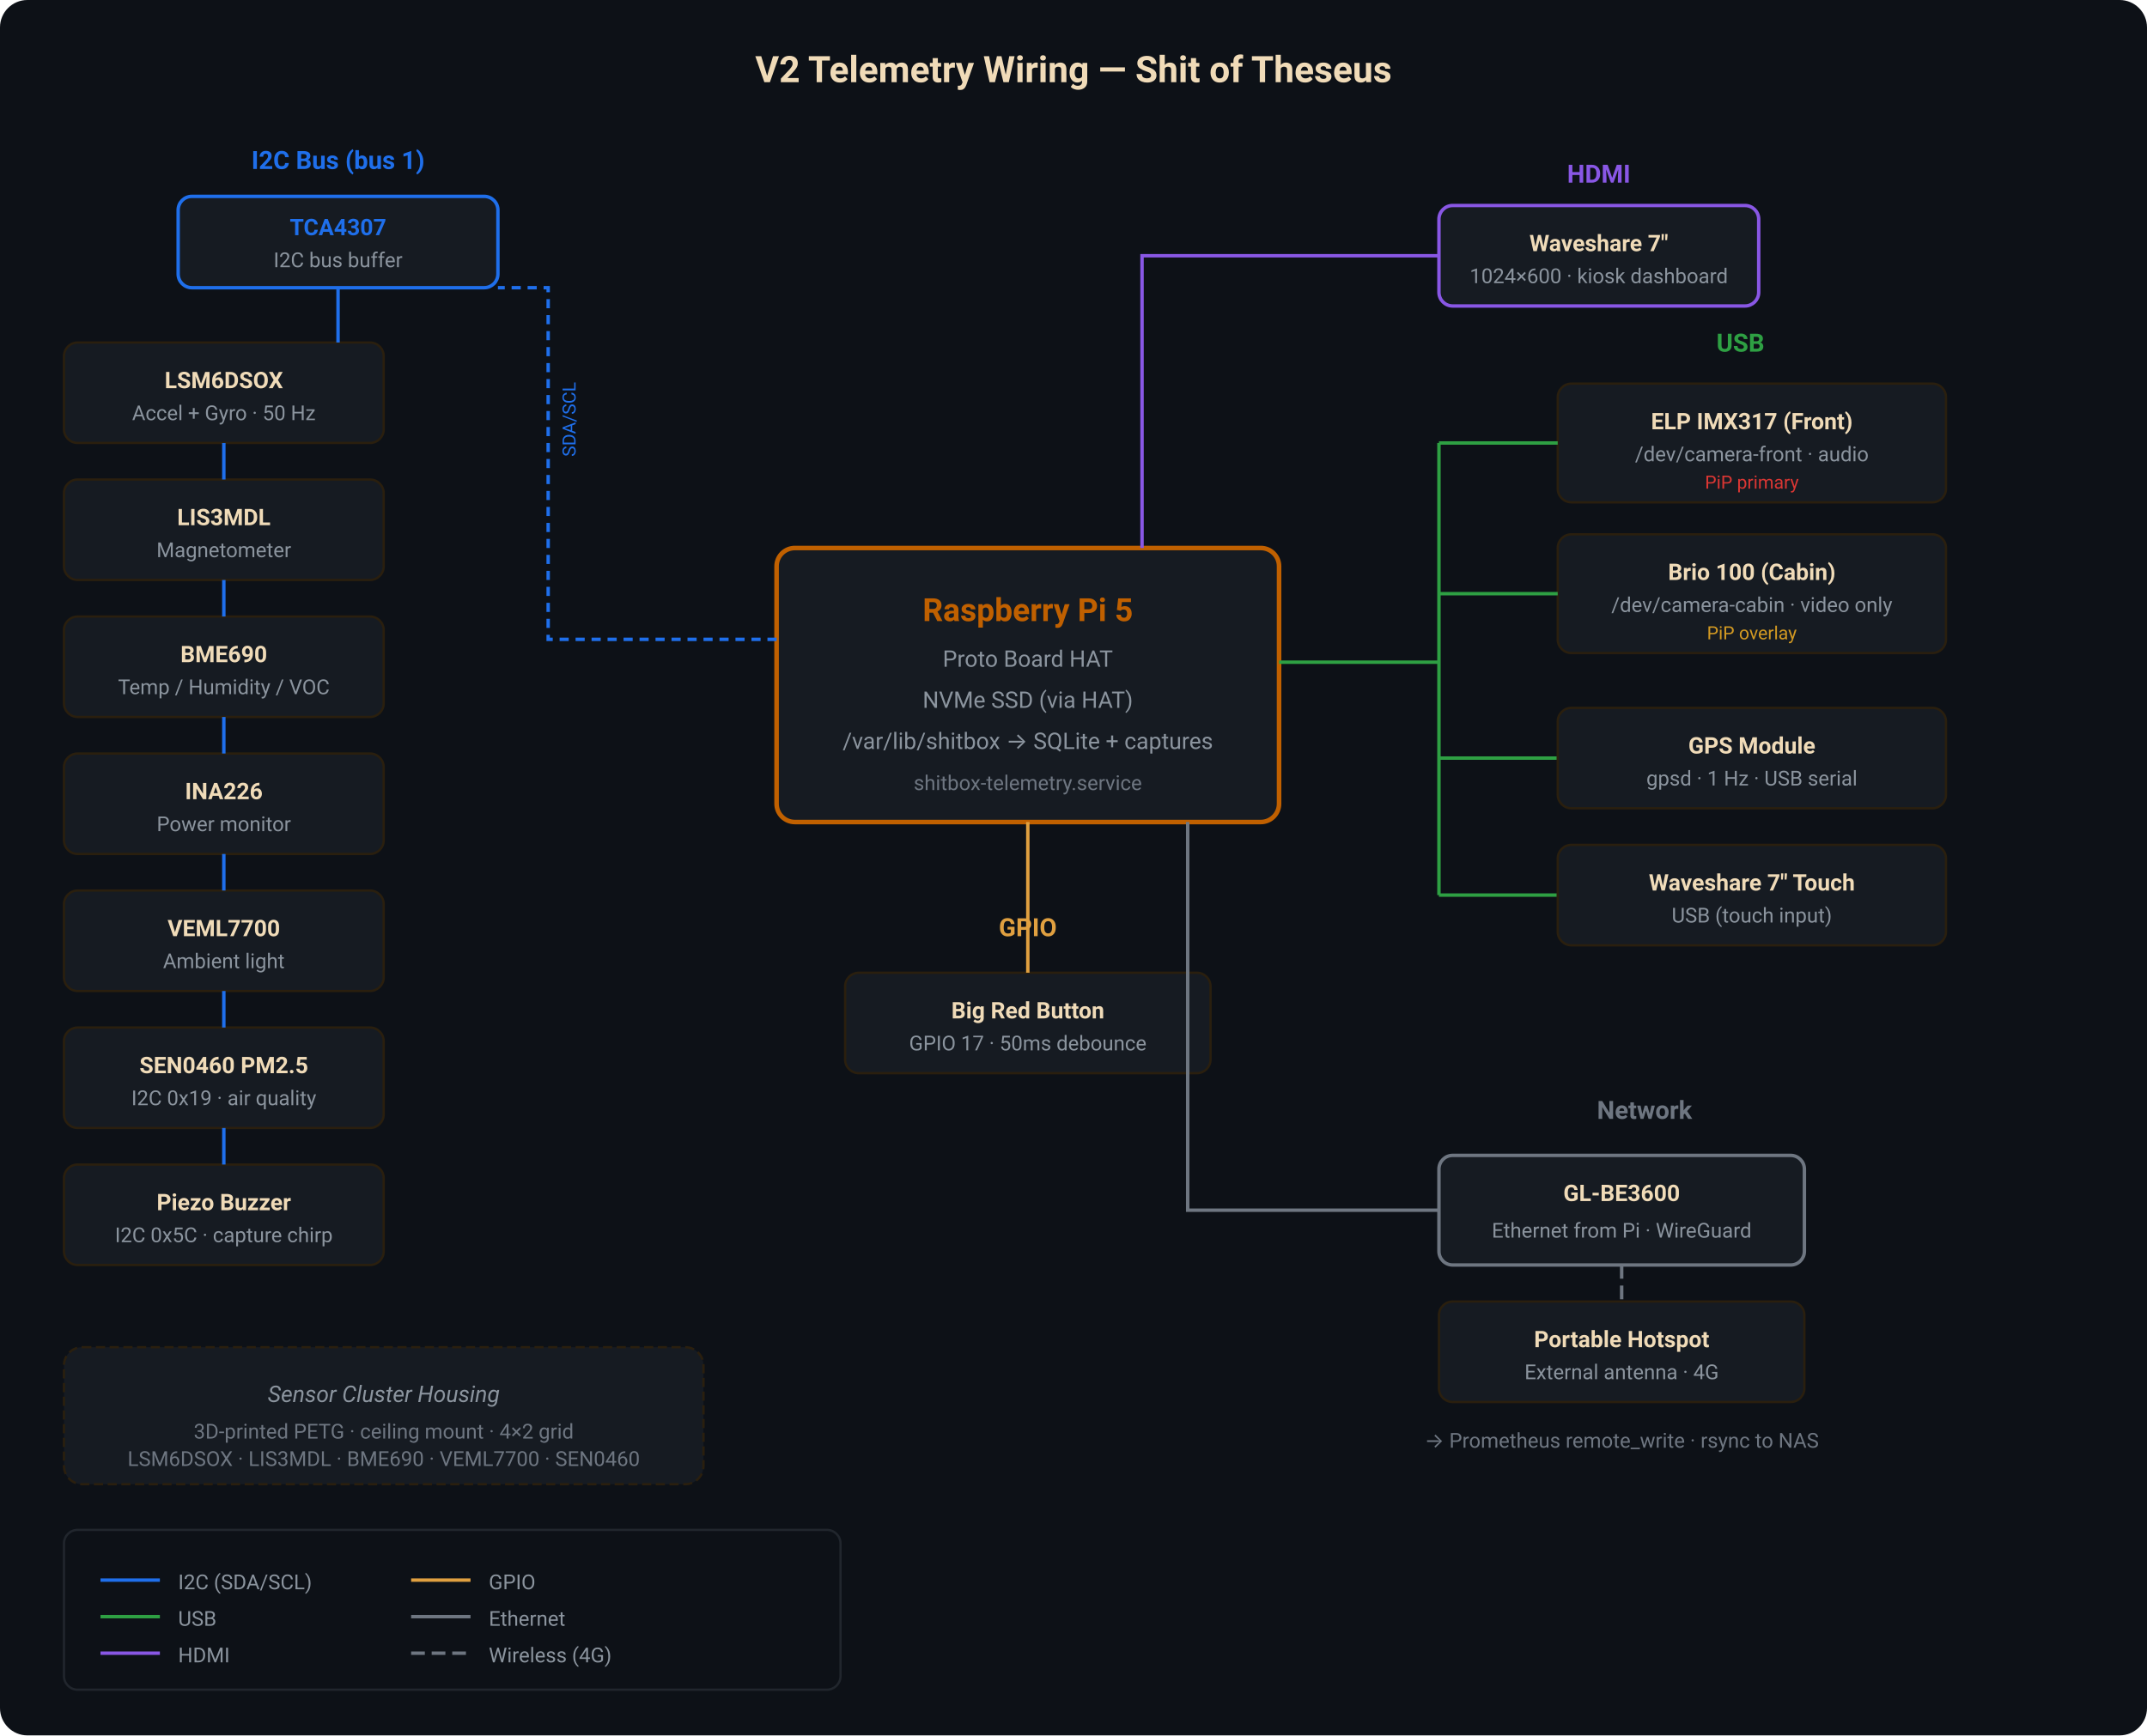
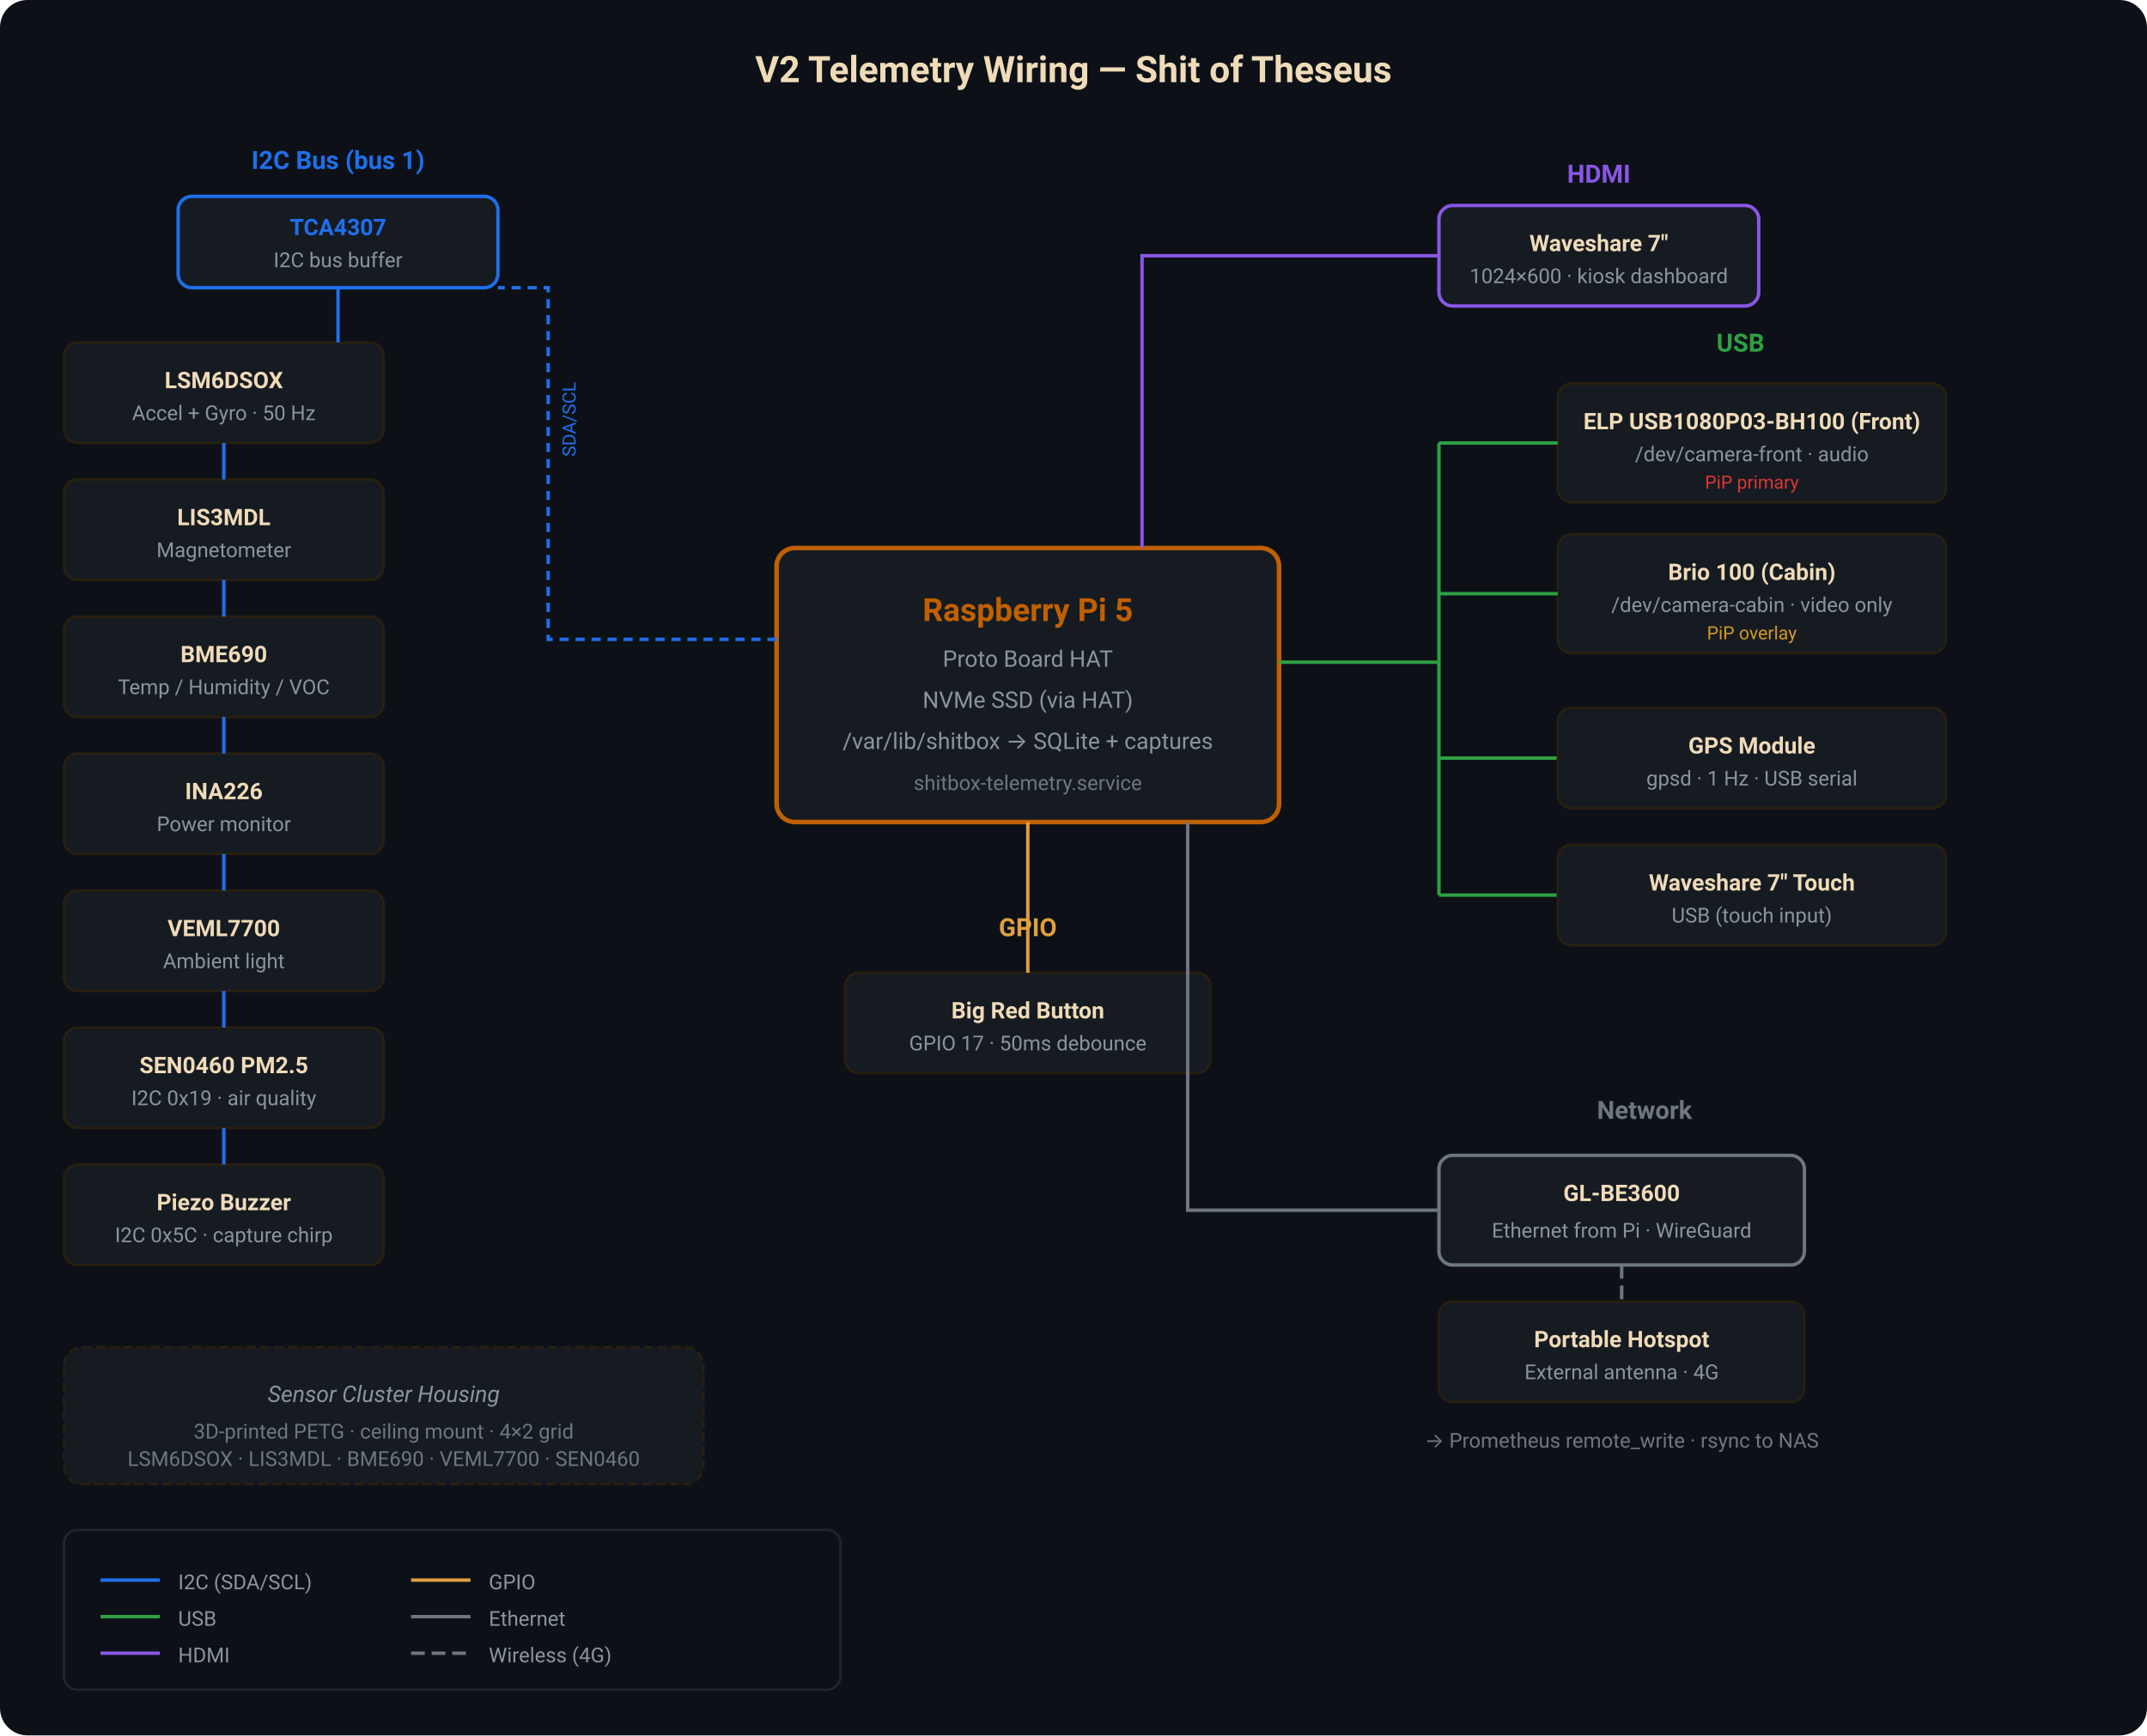
<svg xmlns="http://www.w3.org/2000/svg" viewBox="0 0 940 760" font-family="-apple-system,BlinkMacSystemFont,'Segoe UI',Roboto,sans-serif">
  <style>
    a:hover rect { stroke-width: 2; }
    a { cursor: pointer; }
  </style>
  <rect width="940" height="760" rx="12" fill="#0d1117" />
  <text x="470" y="36" text-anchor="middle" fill="#f0dbb8" font-size="16" font-weight="600">V2 Telemetry Wiring — Shit of Theseus</text>
  <rect x="340" y="240" width="220" height="120" rx="8" fill="#161b22" stroke="#c06000" stroke-width="2" />
  <text x="450" y="272" text-anchor="middle" fill="#c06000" font-size="14" font-weight="700">Raspberry Pi 5</text>
  <text x="450" y="292" text-anchor="middle" fill="#8b949e" font-size="10">Proto Board HAT</text>
  <text x="450" y="310" text-anchor="middle" fill="#8b949e" font-size="10">NVMe SSD (via HAT)</text>
  <text x="450" y="328" text-anchor="middle" fill="#8b949e" font-size="10">/var/lib/shitbox → SQLite + captures</text>
  <text x="450" y="346" text-anchor="middle" fill="#6e7681" font-size="9">shitbox-telemetry.service</text>
  <text x="148" y="74" text-anchor="middle" fill="#1f6feb" font-size="11" font-weight="600">I2C Bus (bus 1)</text>
  <rect x="78" y="86" width="140" height="40" rx="6" fill="#161b22" stroke="#1f6feb" stroke-width="1.5" />
  <text x="148" y="103" text-anchor="middle" fill="#1f6feb" font-size="10" font-weight="600">TCA4307</text>
  <text x="148" y="117" text-anchor="middle" fill="#8b949e" font-size="9">I2C bus buffer</text>
  <path d="M340,280 L240,280 L240,126 L218,126" fill="none" stroke="#1f6feb" stroke-width="1.5" stroke-dasharray="4,3" />
  <text x="252" y="200" fill="#1f6feb" font-size="8" transform="rotate(-90,252,200)">SDA/SCL</text>
  <a href="#hw-lsm6dsox" target="_parent">
    <rect x="28" y="150" width="140" height="44" rx="6" fill="#161b22" stroke="#2a1f0e" stroke-width="1" />
    <text x="98" y="170" text-anchor="middle" fill="#f0dbb8" font-size="10" font-weight="600">LSM6DSOX</text>
    <text x="98" y="184" text-anchor="middle" fill="#8b949e" font-size="9">Accel + Gyro · 50 Hz</text>
  </a>
  <line x1="148" y1="126" x2="148" y2="150" stroke="#1f6feb" stroke-width="1.5" />
  <a href="#hw-lis3mdl" target="_parent">
    <rect x="28" y="210" width="140" height="44" rx="6" fill="#161b22" stroke="#2a1f0e" stroke-width="1" />
    <text x="98" y="230" text-anchor="middle" fill="#f0dbb8" font-size="10" font-weight="600">LIS3MDL</text>
    <text x="98" y="244" text-anchor="middle" fill="#8b949e" font-size="9">Magnetometer</text>
  </a>
  <line x1="98" y1="194" x2="98" y2="210" stroke="#1f6feb" stroke-width="1.5" />
  <a href="#hw-bme690" target="_parent">
    <rect x="28" y="270" width="140" height="44" rx="6" fill="#161b22" stroke="#2a1f0e" stroke-width="1" />
    <text x="98" y="290" text-anchor="middle" fill="#f0dbb8" font-size="10" font-weight="600">BME690</text>
    <text x="98" y="304" text-anchor="middle" fill="#8b949e" font-size="9">Temp / Humidity / VOC</text>
  </a>
  <line x1="98" y1="254" x2="98" y2="270" stroke="#1f6feb" stroke-width="1.5" />
  <a href="#hw-ina226" target="_parent">
    <rect x="28" y="330" width="140" height="44" rx="6" fill="#161b22" stroke="#2a1f0e" stroke-width="1" />
    <text x="98" y="350" text-anchor="middle" fill="#f0dbb8" font-size="10" font-weight="600">INA226</text>
    <text x="98" y="364" text-anchor="middle" fill="#8b949e" font-size="9">Power monitor</text>
  </a>
  <line x1="98" y1="314" x2="98" y2="330" stroke="#1f6feb" stroke-width="1.5" />
  <a href="#hw-veml7700" target="_parent">
    <rect x="28" y="390" width="140" height="44" rx="6" fill="#161b22" stroke="#2a1f0e" stroke-width="1" />
    <text x="98" y="410" text-anchor="middle" fill="#f0dbb8" font-size="10" font-weight="600">VEML7700</text>
    <text x="98" y="424" text-anchor="middle" fill="#8b949e" font-size="9">Ambient light</text>
  </a>
  <line x1="98" y1="374" x2="98" y2="390" stroke="#1f6feb" stroke-width="1.5" />
  <a href="#hw-sen0460" target="_parent">
    <rect x="28" y="450" width="140" height="44" rx="6" fill="#161b22" stroke="#2a1f0e" stroke-width="1" />
    <text x="98" y="470" text-anchor="middle" fill="#f0dbb8" font-size="10" font-weight="600">SEN0460 PM2.5</text>
    <text x="98" y="484" text-anchor="middle" fill="#8b949e" font-size="9">I2C 0x19 · air quality</text>
  </a>
  <line x1="98" y1="434" x2="98" y2="450" stroke="#1f6feb" stroke-width="1.5" />
  <a href="#hw-buzzer" target="_parent">
    <rect x="28" y="510" width="140" height="44" rx="6" fill="#161b22" stroke="#2a1f0e" stroke-width="1" />
    <text x="98" y="530" text-anchor="middle" fill="#f0dbb8" font-size="10" font-weight="600">Piezo Buzzer</text>
    <text x="98" y="544" text-anchor="middle" fill="#8b949e" font-size="9">I2C 0x5C · capture chirp</text>
  </a>
  <line x1="98" y1="494" x2="98" y2="510" stroke="#1f6feb" stroke-width="1.5" />
  <text x="18" y="155" fill="#1f6feb" font-size="8" transform="rotate(-90,18,260)">Qwiic chain (daisy-chained)</text>
  <text x="762" y="154" text-anchor="middle" fill="#2ea043" font-size="11" font-weight="600">USB</text>
  <a href="#hw-cameras" target="_parent">
    <rect x="682" y="168" width="170" height="52" rx="6" fill="#161b22" stroke="#2a1f0e" stroke-width="1" />
-     <text x="767" y="188" text-anchor="middle" fill="#f0dbb8" font-size="10" font-weight="600">ELP IMX317 (Front)</text>
+     <text x="767" y="188" text-anchor="middle" fill="#f0dbb8" font-size="10" font-weight="600">ELP USB1080P03-BH100 (Front)</text>
    <text x="767" y="202" text-anchor="middle" fill="#8b949e" font-size="9">/dev/camera-front · audio</text>
    <text x="767" y="214" text-anchor="middle" fill="#da3633" font-size="8">PiP primary</text>
  </a>
  <a href="#hw-cameras" target="_parent">
    <rect x="682" y="234" width="170" height="52" rx="6" fill="#161b22" stroke="#2a1f0e" stroke-width="1" />
    <text x="767" y="254" text-anchor="middle" fill="#f0dbb8" font-size="10" font-weight="600">Brio 100 (Cabin)</text>
    <text x="767" y="268" text-anchor="middle" fill="#8b949e" font-size="9">/dev/camera-cabin · video only</text>
    <text x="767" y="280" text-anchor="middle" fill="#d29922" font-size="8">PiP overlay</text>
  </a>
  <path d="M560,290 L630,290" fill="none" stroke="#2ea043" stroke-width="1.5" />
  <line x1="630" y1="194" x2="630" y2="392" stroke="#2ea043" stroke-width="1.5" />
  <line x1="630" y1="194" x2="682" y2="194" stroke="#2ea043" stroke-width="1.5" />
  <line x1="630" y1="260" x2="682" y2="260" stroke="#2ea043" stroke-width="1.5" />
  <line x1="630" y1="332" x2="682" y2="332" stroke="#2ea043" stroke-width="1.5" />
  <line x1="630" y1="392" x2="682" y2="392" stroke="#2ea043" stroke-width="1.5" />
  <a href="#hw-gps" target="_parent">
    <rect x="682" y="310" width="170" height="44" rx="6" fill="#161b22" stroke="#2a1f0e" stroke-width="1" />
    <text x="767" y="330" text-anchor="middle" fill="#f0dbb8" font-size="10" font-weight="600">GPS Module</text>
    <text x="767" y="344" text-anchor="middle" fill="#8b949e" font-size="9">gpsd · 1 Hz · USB serial</text>
  </a>
  <a href="#hw-display" target="_parent">
    <rect x="682" y="370" width="170" height="44" rx="6" fill="#161b22" stroke="#2a1f0e" stroke-width="1" />
    <text x="767" y="390" text-anchor="middle" fill="#f0dbb8" font-size="10" font-weight="600">Waveshare 7" Touch</text>
    <text x="767" y="404" text-anchor="middle" fill="#8b949e" font-size="9">USB (touch input)</text>
  </a>
  <text x="700" y="80" text-anchor="middle" fill="#8957e5" font-size="11" font-weight="600">HDMI</text>
  <a href="#hw-display" target="_parent">
    <rect x="630" y="90" width="140" height="44" rx="6" fill="#161b22" stroke="#8957e5" stroke-width="1.5" />
    <text x="700" y="110" text-anchor="middle" fill="#f0dbb8" font-size="10" font-weight="600">Waveshare 7"</text>
    <text x="700" y="124" text-anchor="middle" fill="#8b949e" font-size="9">1024×600 · kiosk dashboard</text>
  </a>
  <path d="M500,240 L500,112 L630,112" fill="none" stroke="#8957e5" stroke-width="1.5" />
  <text x="450" y="410" text-anchor="middle" fill="#e0a040" font-size="11" font-weight="600">GPIO</text>
  <a href="#hw-button" target="_parent">
    <rect x="370" y="426" width="160" height="44" rx="6" fill="#161b22" stroke="#2a1f0e" stroke-width="1" />
    <text x="450" y="446" text-anchor="middle" fill="#f0dbb8" font-size="10" font-weight="600">Big Red Button</text>
    <text x="450" y="460" text-anchor="middle" fill="#8b949e" font-size="9">GPIO 17 · 50ms debounce</text>
  </a>
  <line x1="450" y1="360" x2="450" y2="426" stroke="#e0a040" stroke-width="1.5" />
  <text x="720" y="490" text-anchor="middle" fill="#6e7681" font-size="11" font-weight="600">Network</text>
  <rect x="630" y="506" width="160" height="48" rx="6" fill="#161b22" stroke="#6e7681" stroke-width="1.5" />
  <text x="710" y="526" text-anchor="middle" fill="#f0dbb8" font-size="10" font-weight="600">GL-BE3600</text>
  <text x="710" y="542" text-anchor="middle" fill="#8b949e" font-size="9">Ethernet from Pi · WireGuard</text>
  <path d="M520,360 L520,530 L630,530" fill="none" stroke="#6e7681" stroke-width="1.5" />
  <rect x="630" y="570" width="160" height="44" rx="6" fill="#161b22" stroke="#2a1f0e" stroke-width="1" />
  <text x="710" y="590" text-anchor="middle" fill="#f0dbb8" font-size="10" font-weight="600">Portable Hotspot</text>
  <text x="710" y="604" text-anchor="middle" fill="#8b949e" font-size="9">External antenna · 4G</text>
  <path d="M710,554 L710,570" fill="none" stroke="#6e7681" stroke-width="1.5" stroke-dasharray="6,3" />
  <text x="710" y="634" text-anchor="middle" fill="#6e7681" font-size="9">→ Prometheus remote_write · rsync to NAS</text>
  <a href="#hw-cluster" target="_parent">
    <rect x="28" y="590" width="280" height="60" rx="8" fill="#161b22" stroke="#2a1f0e" stroke-width="1" stroke-dasharray="4,2" />
    <text x="168" y="614" text-anchor="middle" fill="#8b949e" font-size="10" font-style="italic">Sensor Cluster Housing</text>
    <text x="168" y="630" text-anchor="middle" fill="#6e7681" font-size="9">3D-printed PETG · ceiling mount · 4×2 grid</text>
    <text x="168" y="642" text-anchor="middle" fill="#6e7681" font-size="9">LSM6DSOX · LIS3MDL · BME690 · VEML7700 · SEN0460</text>
  </a>
  <rect x="28" y="670" width="340" height="70" rx="6" fill="#0d1117" stroke="#21262d" stroke-width="1" />
  <line x1="44" y1="692" x2="70" y2="692" stroke="#1f6feb" stroke-width="1.5" />
  <text x="78" y="696" fill="#8b949e" font-size="9">I2C (SDA/SCL)</text>
  <line x1="44" y1="708" x2="70" y2="708" stroke="#2ea043" stroke-width="1.5" />
  <text x="78" y="712" fill="#8b949e" font-size="9">USB</text>
  <line x1="44" y1="724" x2="70" y2="724" stroke="#8957e5" stroke-width="1.5" />
  <text x="78" y="728" fill="#8b949e" font-size="9">HDMI</text>
  <line x1="180" y1="692" x2="206" y2="692" stroke="#e0a040" stroke-width="1.5" />
  <text x="214" y="696" fill="#8b949e" font-size="9">GPIO</text>
  <line x1="180" y1="708" x2="206" y2="708" stroke="#6e7681" stroke-width="1.5" />
  <text x="214" y="712" fill="#8b949e" font-size="9">Ethernet</text>
  <line x1="180" y1="724" x2="206" y2="724" stroke="#6e7681" stroke-width="1.5" stroke-dasharray="6,3" />
  <text x="214" y="728" fill="#8b949e" font-size="9">Wireless (4G)</text>
</svg>
